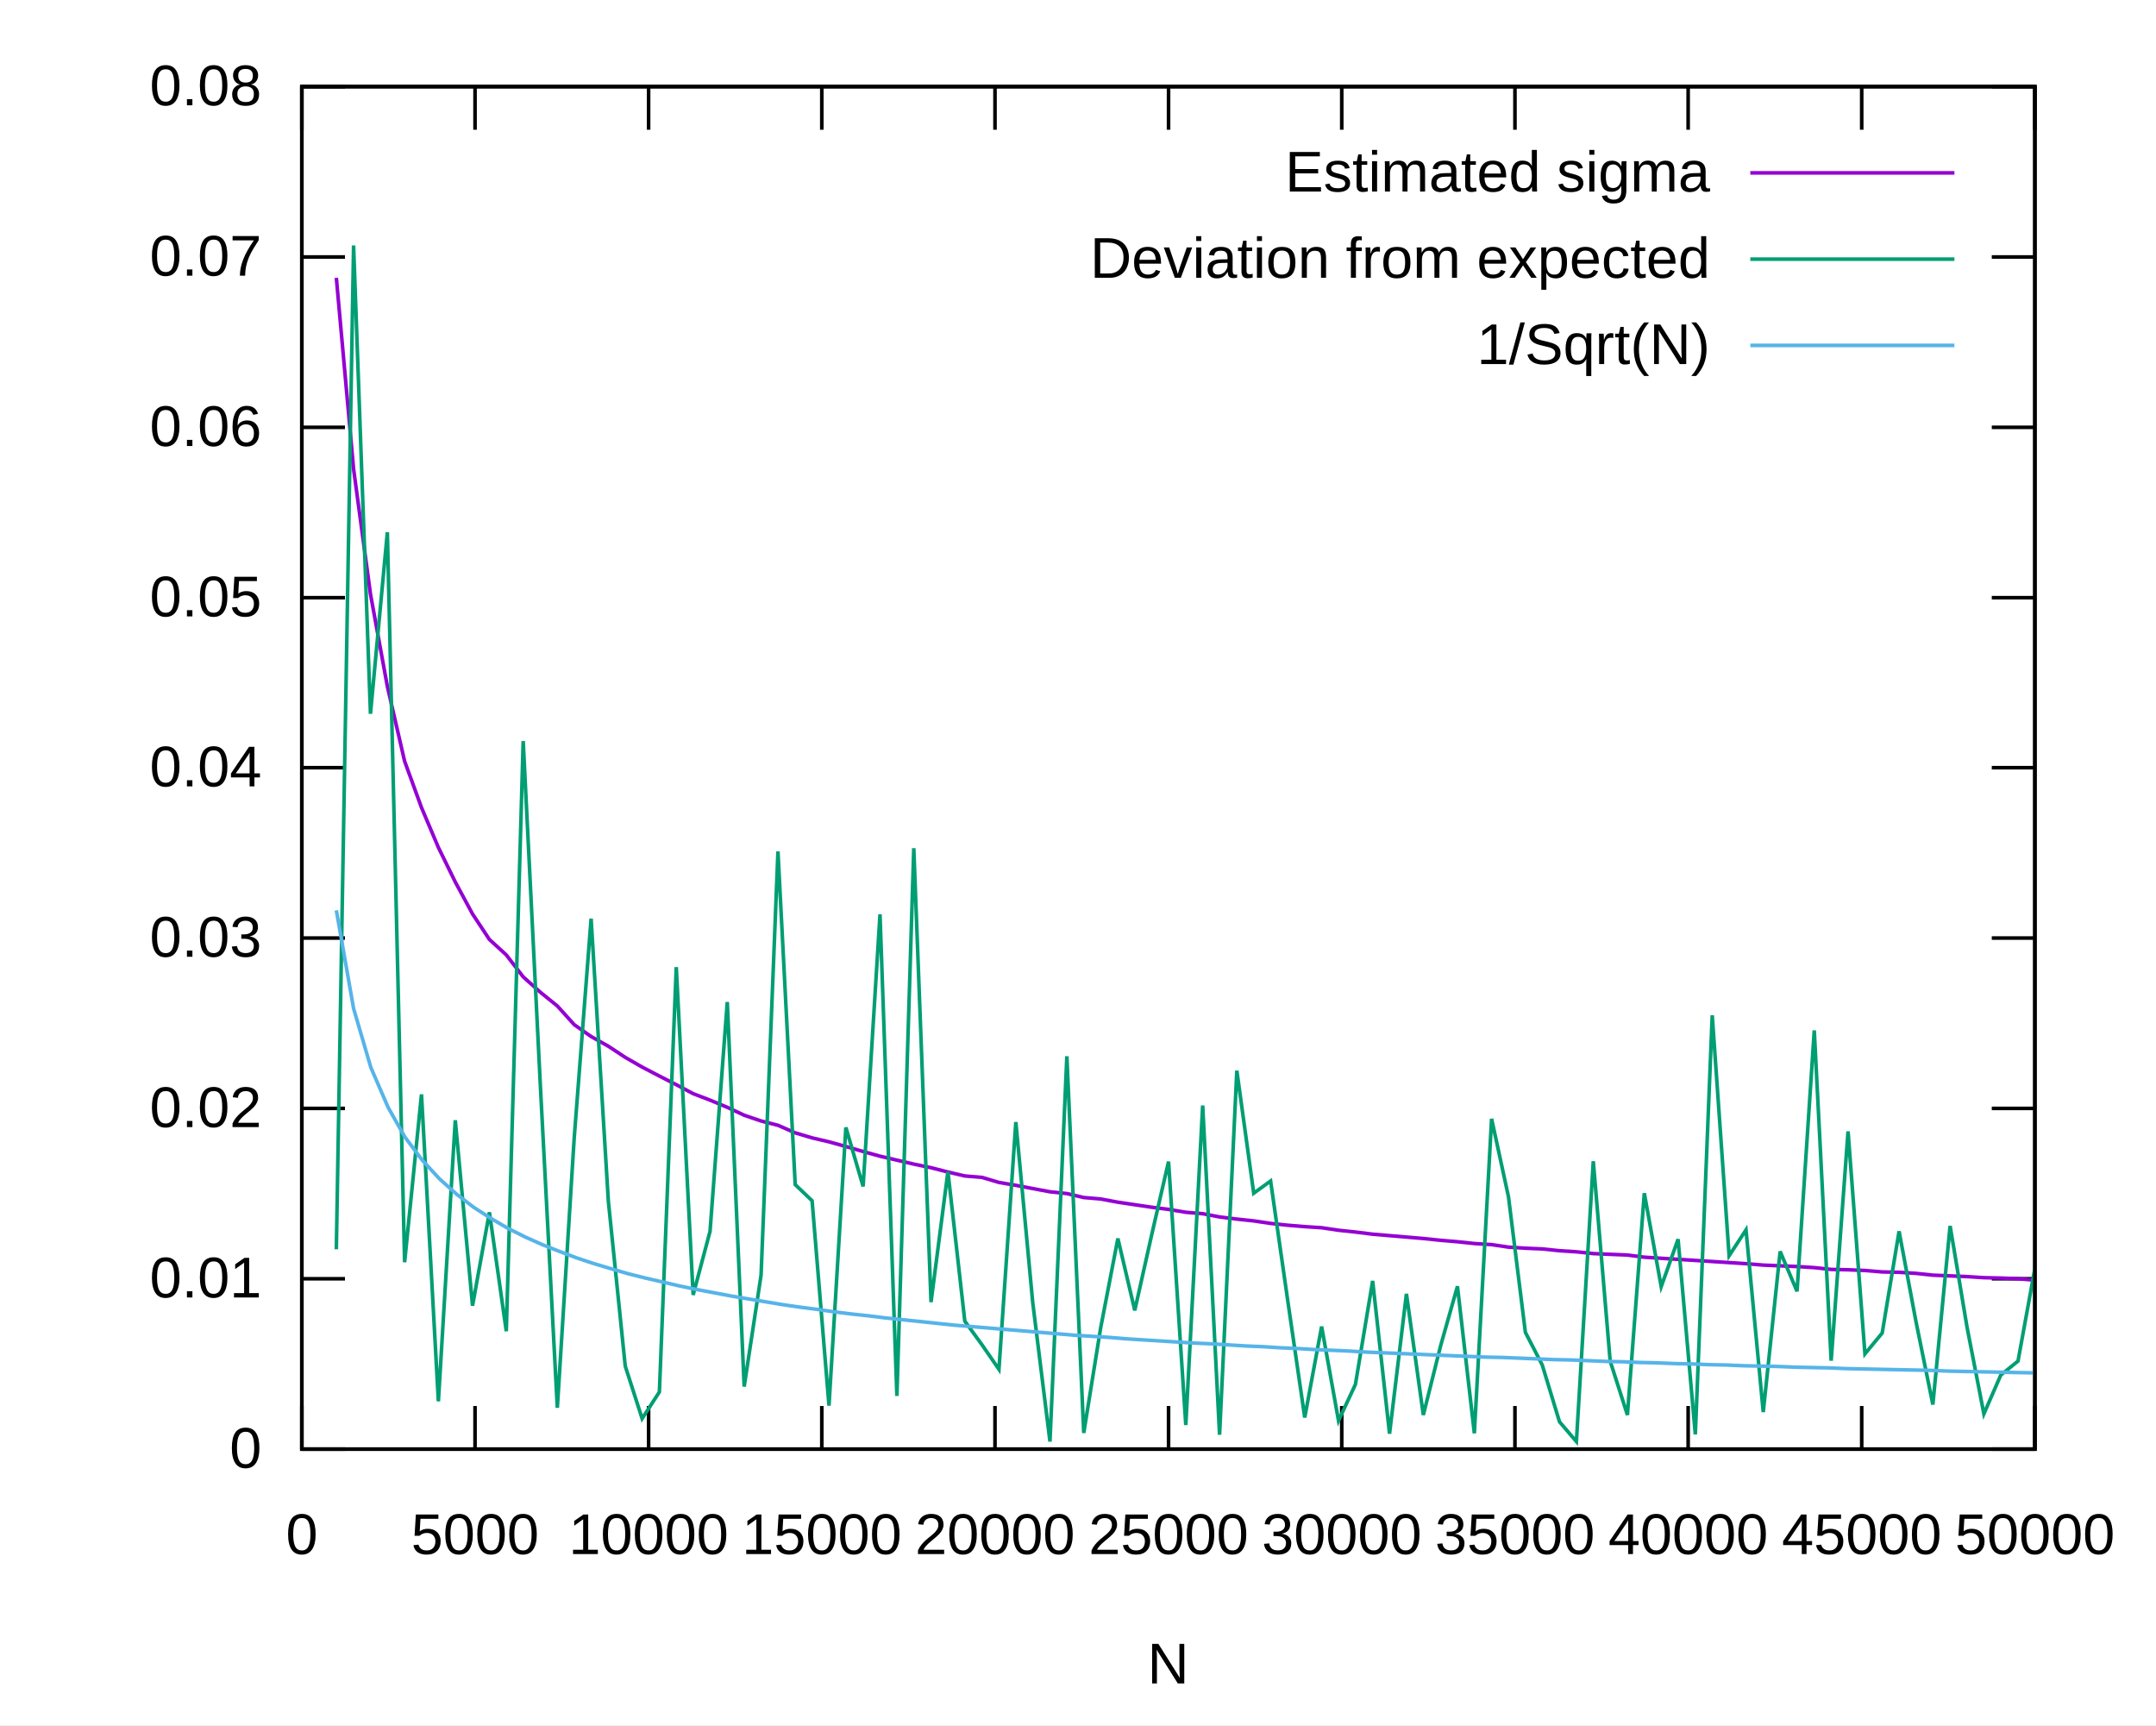
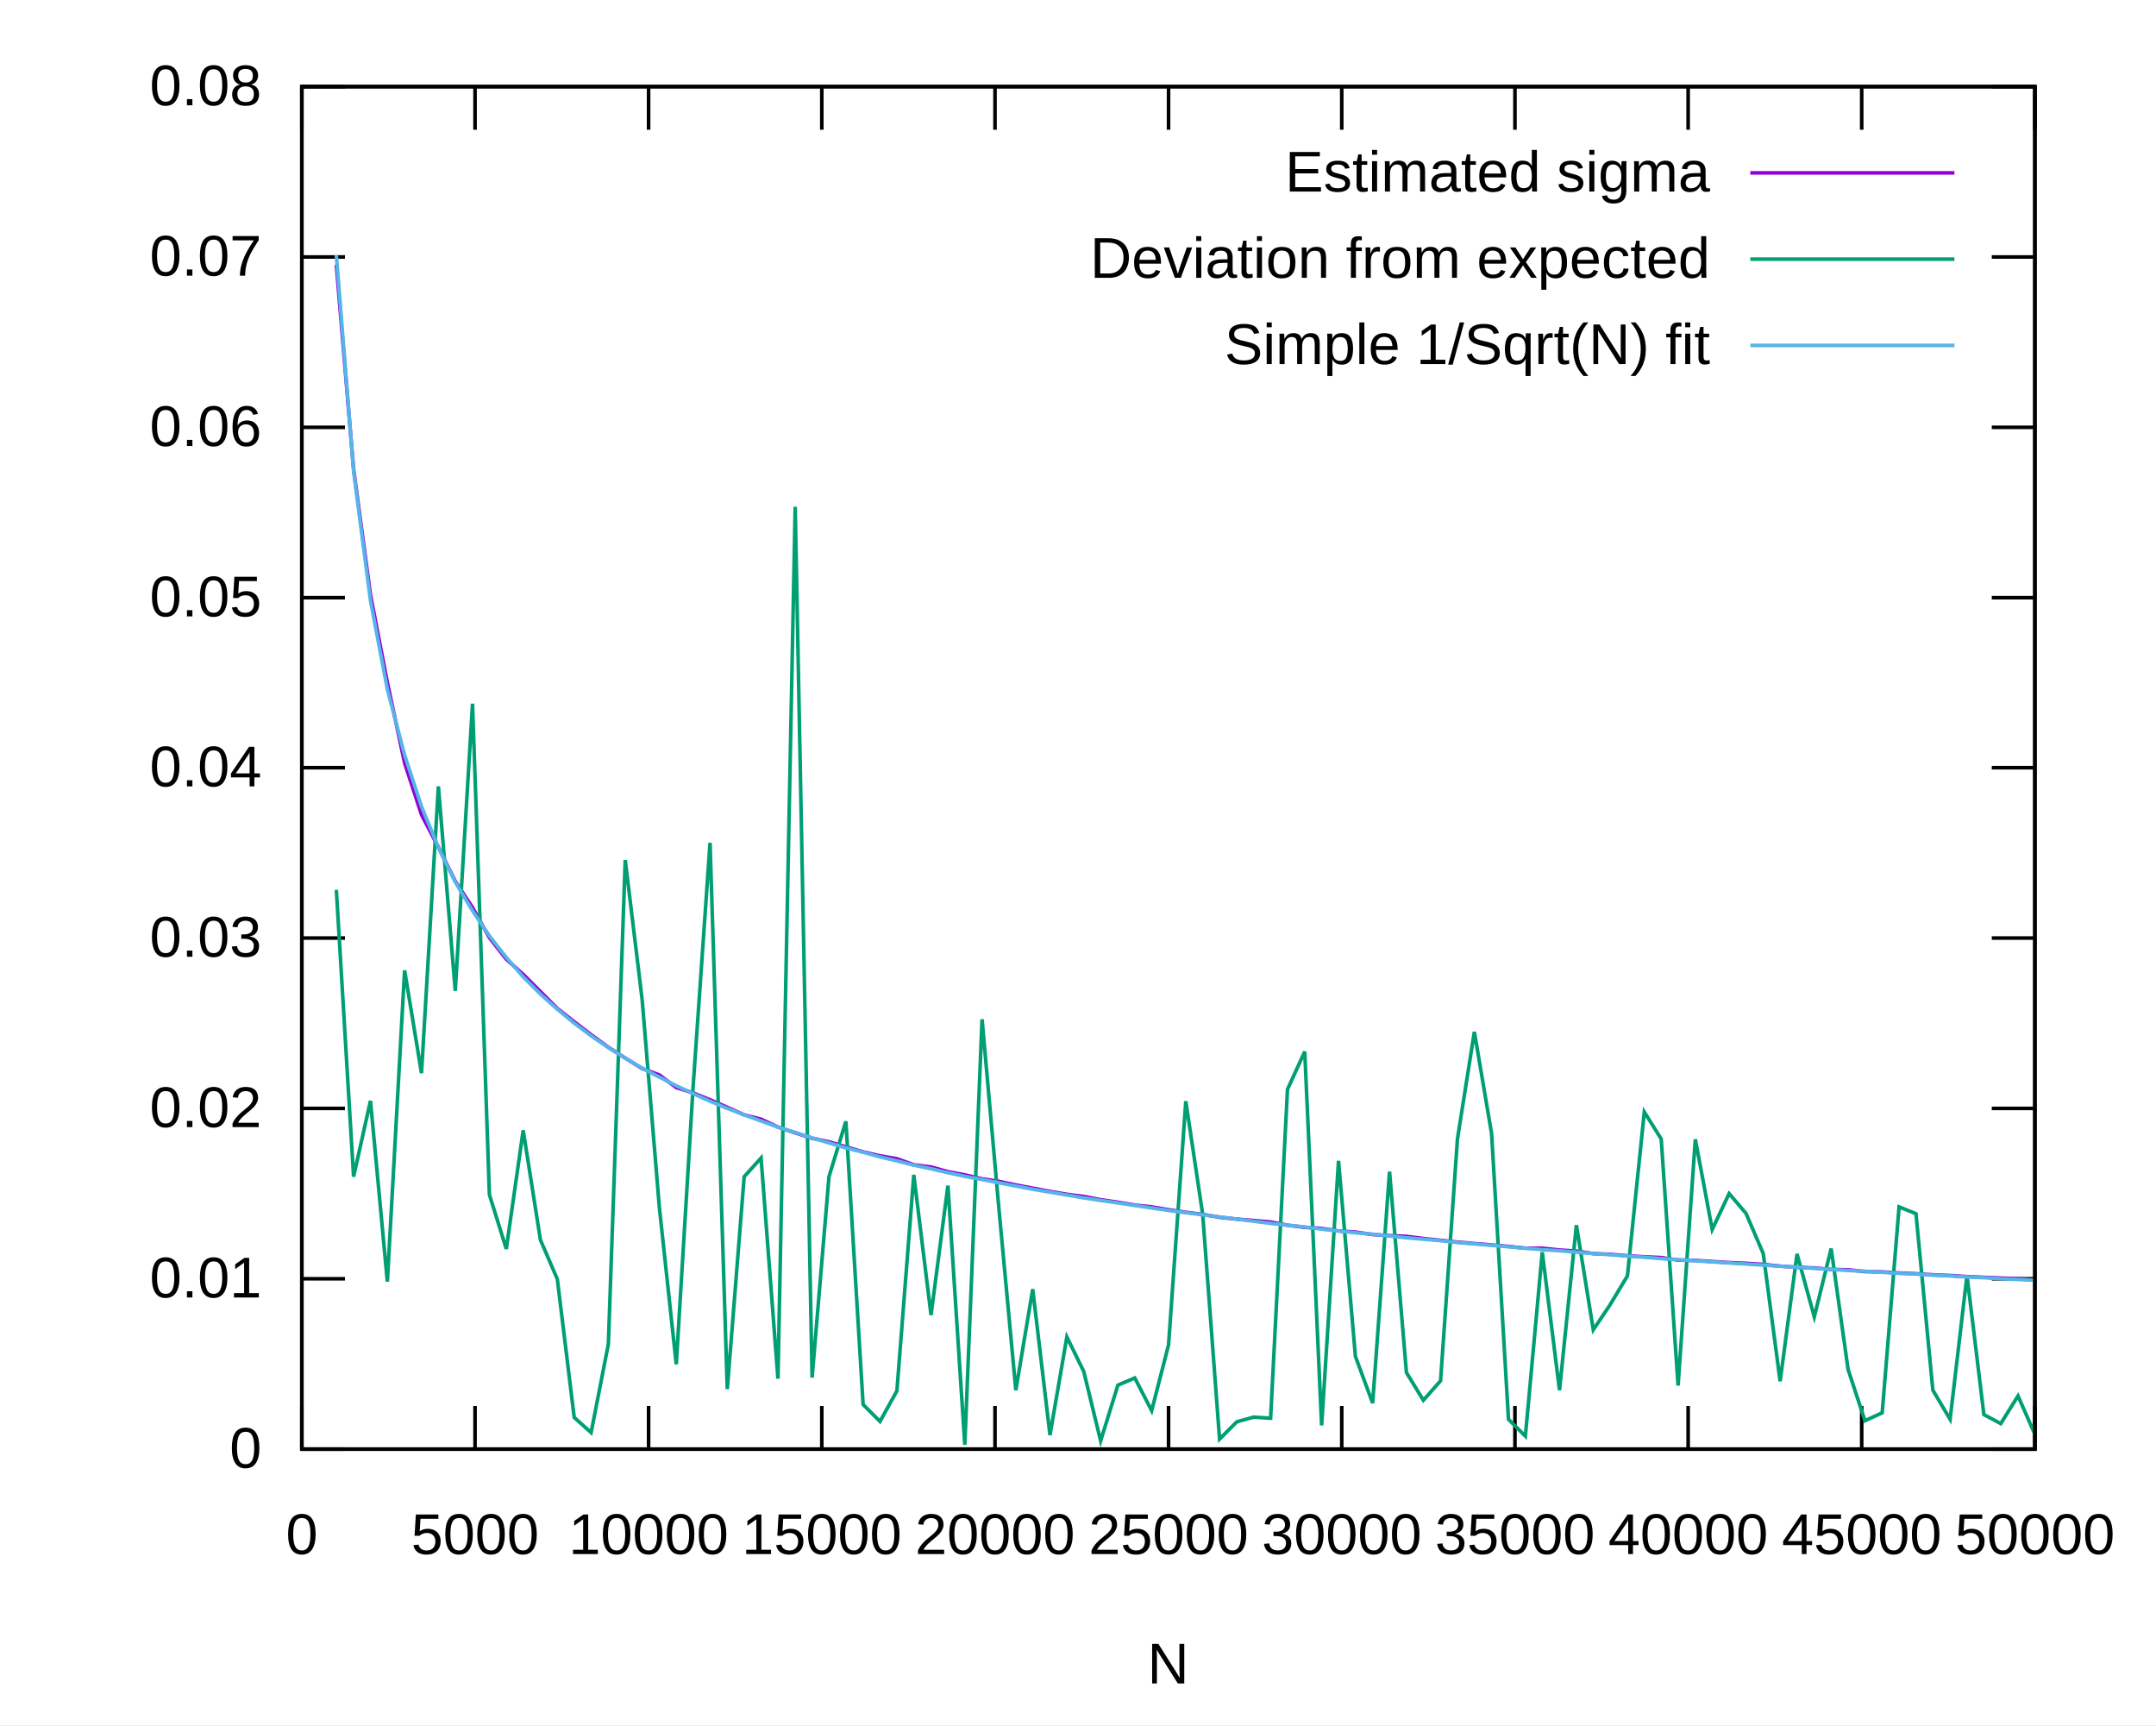
<svg xmlns="http://www.w3.org/2000/svg" xmlns:xlink="http://www.w3.org/1999/xlink" width="600" height="480" viewBox="0 0 600 480">
  <g id="gnuplot_canvas">
    <rect x="0" y="0" width="600" height="480" fill="#ffffff" />
    <defs>
      <circle id="gpDot" r="0.5" stroke-width="0.5" />
      <path id="gpPt0" stroke-width="0.167" stroke="currentColor" d="M-1,0 h2 M0,-1 v2" />
      <path id="gpPt1" stroke-width="0.167" stroke="currentColor" d="M-1,-1 L1,1 M1,-1 L-1,1" />
      <path id="gpPt2" stroke-width="0.167" stroke="currentColor" d="M-1,0 L1,0 M0,-1 L0,1 M-1,-1 L1,1 M-1,1 L1,-1" />
      <rect id="gpPt3" stroke-width="0.167" stroke="currentColor" x="-1" y="-1" width="2" height="2" />
      <rect id="gpPt4" stroke-width="0.167" stroke="currentColor" fill="currentColor" x="-1" y="-1" width="2" height="2" />
      <circle id="gpPt5" stroke-width="0.167" stroke="currentColor" cx="0" cy="0" r="1" />
      <use xlink:href="#gpPt5" id="gpPt6" fill="currentColor" stroke="none" />
      <path id="gpPt7" stroke-width="0.167" stroke="currentColor" d="M0,-1.33 L-1.33,0.67 L1.33,0.67 z" />
      <use xlink:href="#gpPt7" id="gpPt8" fill="currentColor" stroke="none" />
      <use xlink:href="#gpPt7" id="gpPt9" stroke="currentColor" transform="rotate(180)" />
      <use xlink:href="#gpPt9" id="gpPt10" fill="currentColor" stroke="none" />
      <use xlink:href="#gpPt3" id="gpPt11" stroke="currentColor" transform="rotate(45)" />
      <use xlink:href="#gpPt11" id="gpPt12" fill="currentColor" stroke="none" />
      <path id="gpPt13" stroke-width="0.167" stroke="currentColor" d="M0,1.330 L1.265,0.411 L0.782,-1.067 L-0.782,-1.076 L-1.265,0.411 z" />
      <use xlink:href="#gpPt13" id="gpPt14" fill="currentColor" stroke="none" />
      <filter id="textbox" filterUnits="objectBoundingBox" x="0" y="0" height="1" width="1">
        <feFlood flood-color="#FFFFFF" flood-opacity="1" result="bgnd" />
        <feComposite in="SourceGraphic" in2="bgnd" operator="atop" />
      </filter>
      <filter id="greybox" filterUnits="objectBoundingBox" x="0" y="0" height="1" width="1">
        <feFlood flood-color="lightgrey" flood-opacity="1" result="grey" />
        <feComposite in="SourceGraphic" in2="grey" operator="atop" />
      </filter>
    </defs>
    <g fill="none" color="#FFFFFF" stroke="currentColor" stroke-width="1.00" stroke-linecap="butt" stroke-linejoin="miter">
</g>
    <g fill="none" color="black" stroke="currentColor" stroke-width="1.00" stroke-linecap="butt" stroke-linejoin="miter">
      <path stroke="black" d="M84.0,403.2 L96.0,403.2 M566.3,403.2 L554.3,403.2  " />
      <g transform="translate(72.8,408.4)" stroke="none" fill="black" font-family="Arial" font-size="16.00" text-anchor="end">
        <text>
          <tspan font-family="Arial"> 0</tspan>
        </text>
      </g>
    </g>
    <g fill="none" color="black" stroke="currentColor" stroke-width="1.00" stroke-linecap="butt" stroke-linejoin="miter">
      <path stroke="black" d="M84.0,355.8 L96.0,355.8 M566.3,355.8 L554.3,355.8  " />
      <g transform="translate(72.8,361.0)" stroke="none" fill="black" font-family="Arial" font-size="16.00" text-anchor="end">
        <text>
          <tspan font-family="Arial"> 0.01</tspan>
        </text>
      </g>
    </g>
    <g fill="none" color="black" stroke="currentColor" stroke-width="1.00" stroke-linecap="butt" stroke-linejoin="miter">
      <path stroke="black" d="M84.0,308.4 L96.0,308.4 M566.3,308.4 L554.3,308.4  " />
      <g transform="translate(72.8,313.6)" stroke="none" fill="black" font-family="Arial" font-size="16.00" text-anchor="end">
        <text>
          <tspan font-family="Arial"> 0.02</tspan>
        </text>
      </g>
    </g>
    <g fill="none" color="black" stroke="currentColor" stroke-width="1.00" stroke-linecap="butt" stroke-linejoin="miter">
      <path stroke="black" d="M84.0,261.0 L96.0,261.0 M566.3,261.0 L554.3,261.0  " />
      <g transform="translate(72.8,266.2)" stroke="none" fill="black" font-family="Arial" font-size="16.00" text-anchor="end">
        <text>
          <tspan font-family="Arial"> 0.03</tspan>
        </text>
      </g>
    </g>
    <g fill="none" color="black" stroke="currentColor" stroke-width="1.00" stroke-linecap="butt" stroke-linejoin="miter">
      <path stroke="black" d="M84.0,213.6 L96.0,213.6 M566.3,213.6 L554.3,213.6  " />
      <g transform="translate(72.8,218.8)" stroke="none" fill="black" font-family="Arial" font-size="16.00" text-anchor="end">
        <text>
          <tspan font-family="Arial"> 0.04</tspan>
        </text>
      </g>
    </g>
    <g fill="none" color="black" stroke="currentColor" stroke-width="1.00" stroke-linecap="butt" stroke-linejoin="miter">
      <path stroke="black" d="M84.0,166.3 L96.0,166.3 M566.3,166.3 L554.3,166.3  " />
      <g transform="translate(72.8,171.5)" stroke="none" fill="black" font-family="Arial" font-size="16.00" text-anchor="end">
        <text>
          <tspan font-family="Arial"> 0.05</tspan>
        </text>
      </g>
    </g>
    <g fill="none" color="black" stroke="currentColor" stroke-width="1.00" stroke-linecap="butt" stroke-linejoin="miter">
      <path stroke="black" d="M84.0,118.9 L96.0,118.9 M566.3,118.9 L554.3,118.9  " />
      <g transform="translate(72.8,124.1)" stroke="none" fill="black" font-family="Arial" font-size="16.00" text-anchor="end">
        <text>
          <tspan font-family="Arial"> 0.06</tspan>
        </text>
      </g>
    </g>
    <g fill="none" color="black" stroke="currentColor" stroke-width="1.00" stroke-linecap="butt" stroke-linejoin="miter">
      <path stroke="black" d="M84.0,71.5 L96.0,71.5 M566.3,71.5 L554.3,71.5  " />
      <g transform="translate(72.8,76.7)" stroke="none" fill="black" font-family="Arial" font-size="16.00" text-anchor="end">
        <text>
          <tspan font-family="Arial"> 0.07</tspan>
        </text>
      </g>
    </g>
    <g fill="none" color="black" stroke="currentColor" stroke-width="1.00" stroke-linecap="butt" stroke-linejoin="miter">
      <path stroke="black" d="M84.0,24.1 L96.0,24.1 M566.3,24.1 L554.3,24.1  " />
      <g transform="translate(72.8,29.3)" stroke="none" fill="black" font-family="Arial" font-size="16.00" text-anchor="end">
        <text>
          <tspan font-family="Arial"> 0.08</tspan>
        </text>
      </g>
    </g>
    <g fill="none" color="black" stroke="currentColor" stroke-width="1.00" stroke-linecap="butt" stroke-linejoin="miter">
      <path stroke="black" d="M84.0,403.2 L84.0,391.2 M84.0,24.1 L84.0,36.1  " />
      <g transform="translate(84.0,432.4)" stroke="none" fill="black" font-family="Arial" font-size="16.00" text-anchor="middle">
        <text>
          <tspan font-family="Arial"> 0</tspan>
        </text>
      </g>
    </g>
    <g fill="none" color="black" stroke="currentColor" stroke-width="1.00" stroke-linecap="butt" stroke-linejoin="miter">
      <path stroke="black" d="M132.2,403.2 L132.2,391.2 M132.2,24.1 L132.2,36.1  " />
      <g transform="translate(132.2,432.4)" stroke="none" fill="black" font-family="Arial" font-size="16.00" text-anchor="middle">
        <text>
          <tspan font-family="Arial"> 5000</tspan>
        </text>
      </g>
    </g>
    <g fill="none" color="black" stroke="currentColor" stroke-width="1.00" stroke-linecap="butt" stroke-linejoin="miter">
      <path stroke="black" d="M180.5,403.2 L180.5,391.2 M180.5,24.1 L180.5,36.1  " />
      <g transform="translate(180.5,432.4)" stroke="none" fill="black" font-family="Arial" font-size="16.00" text-anchor="middle">
        <text>
          <tspan font-family="Arial"> 10000</tspan>
        </text>
      </g>
    </g>
    <g fill="none" color="black" stroke="currentColor" stroke-width="1.00" stroke-linecap="butt" stroke-linejoin="miter">
      <path stroke="black" d="M228.7,403.2 L228.7,391.2 M228.7,24.1 L228.7,36.1  " />
      <g transform="translate(228.7,432.4)" stroke="none" fill="black" font-family="Arial" font-size="16.00" text-anchor="middle">
        <text>
          <tspan font-family="Arial"> 15000</tspan>
        </text>
      </g>
    </g>
    <g fill="none" color="black" stroke="currentColor" stroke-width="1.00" stroke-linecap="butt" stroke-linejoin="miter">
      <path stroke="black" d="M276.9,403.2 L276.9,391.2 M276.9,24.1 L276.9,36.1  " />
      <g transform="translate(276.9,432.4)" stroke="none" fill="black" font-family="Arial" font-size="16.00" text-anchor="middle">
        <text>
          <tspan font-family="Arial"> 20000</tspan>
        </text>
      </g>
    </g>
    <g fill="none" color="black" stroke="currentColor" stroke-width="1.00" stroke-linecap="butt" stroke-linejoin="miter">
      <path stroke="black" d="M325.2,403.2 L325.2,391.2 M325.2,24.1 L325.2,36.1  " />
      <g transform="translate(325.2,432.4)" stroke="none" fill="black" font-family="Arial" font-size="16.00" text-anchor="middle">
        <text>
          <tspan font-family="Arial"> 25000</tspan>
        </text>
      </g>
    </g>
    <g fill="none" color="black" stroke="currentColor" stroke-width="1.00" stroke-linecap="butt" stroke-linejoin="miter">
      <path stroke="black" d="M373.4,403.2 L373.4,391.2 M373.4,24.1 L373.4,36.1  " />
      <g transform="translate(373.4,432.4)" stroke="none" fill="black" font-family="Arial" font-size="16.00" text-anchor="middle">
        <text>
          <tspan font-family="Arial"> 30000</tspan>
        </text>
      </g>
    </g>
    <g fill="none" color="black" stroke="currentColor" stroke-width="1.00" stroke-linecap="butt" stroke-linejoin="miter">
      <path stroke="black" d="M421.6,403.2 L421.6,391.2 M421.6,24.1 L421.6,36.1  " />
      <g transform="translate(421.6,432.4)" stroke="none" fill="black" font-family="Arial" font-size="16.00" text-anchor="middle">
        <text>
          <tspan font-family="Arial"> 35000</tspan>
        </text>
      </g>
    </g>
    <g fill="none" color="black" stroke="currentColor" stroke-width="1.00" stroke-linecap="butt" stroke-linejoin="miter">
      <path stroke="black" d="M469.8,403.2 L469.8,391.2 M469.8,24.1 L469.8,36.1  " />
      <g transform="translate(469.8,432.4)" stroke="none" fill="black" font-family="Arial" font-size="16.00" text-anchor="middle">
        <text>
          <tspan font-family="Arial"> 40000</tspan>
        </text>
      </g>
    </g>
    <g fill="none" color="black" stroke="currentColor" stroke-width="1.00" stroke-linecap="butt" stroke-linejoin="miter">
      <path stroke="black" d="M518.1,403.2 L518.1,391.2 M518.1,24.1 L518.1,36.1  " />
      <g transform="translate(518.1,432.4)" stroke="none" fill="black" font-family="Arial" font-size="16.00" text-anchor="middle">
        <text>
          <tspan font-family="Arial"> 45000</tspan>
        </text>
      </g>
    </g>
    <g fill="none" color="black" stroke="currentColor" stroke-width="1.00" stroke-linecap="butt" stroke-linejoin="miter">
      <path stroke="black" d="M566.3,403.2 L566.3,391.2 M566.3,24.1 L566.3,36.1  " />
      <g transform="translate(566.3,432.4)" stroke="none" fill="black" font-family="Arial" font-size="16.00" text-anchor="middle">
        <text>
          <tspan font-family="Arial"> 50000</tspan>
        </text>
      </g>
    </g>
    <g fill="none" color="black" stroke="currentColor" stroke-width="1.00" stroke-linecap="butt" stroke-linejoin="miter">
</g>
    <g fill="none" color="black" stroke="currentColor" stroke-width="1.00" stroke-linecap="butt" stroke-linejoin="miter">
      <path stroke="black" d="M84.0,24.1 L84.0,403.2 L566.3,403.2 L566.3,24.1 L84.0,24.1 Z  " />
    </g>
    <g fill="none" color="black" stroke="currentColor" stroke-width="1.00" stroke-linecap="butt" stroke-linejoin="miter">
      <g transform="translate(325.1,468.4)" stroke="none" fill="black" font-family="Arial" font-size="16.00" text-anchor="middle">
        <text>
          <tspan font-family="Arial">N</tspan>
        </text>
      </g>
    </g>
    <g fill="none" color="black" stroke="currentColor" stroke-width="1.00" stroke-linecap="butt" stroke-linejoin="miter">
</g>
    <g id="gnuplot_plot_1">
      <g fill="none" color="black" stroke="currentColor" stroke-width="1.00" stroke-linecap="butt" stroke-linejoin="miter">
        <g transform="translate(475.9,53.3)" stroke="none" fill="black" font-family="Arial" font-size="16.00" text-anchor="end">
          <text>
            <tspan font-family="Arial">Estimated sigma</tspan>
          </text>
        </g>
      </g>
      <g fill="none" color="black" stroke="currentColor" stroke-width="1.00" stroke-linecap="butt" stroke-linejoin="miter">
-         <path stroke="rgb(148,   0, 211)" d="M487.1,48.1 L543.9,48.1 M93.6,77.3 L98.4,130.5 L103.1,165.3 L107.8,191.0 L112.6,211.8 L117.3,224.7   L122.0,235.8 L126.7,245.4 L131.5,254.3 L136.2,261.4 L140.9,265.7 L145.6,271.8 L150.4,276.1 L155.1,279.9   L159.8,285.1 L164.5,288.4 L169.3,291.1 L174.0,294.2 L178.7,296.9 L183.5,299.4 L188.2,301.8 L192.9,304.3   L197.6,306.1 L202.4,308.1 L207.1,310.3 L211.8,311.9 L216.5,313.1 L221.3,315.2 L226.0,316.6 L230.7,317.7   L235.4,319.0 L240.2,320.4 L244.9,321.7 L249.6,322.8 L254.3,323.9 L259.1,324.9 L263.8,326.1 L268.5,327.2   L273.3,327.6 L278.0,329.0 L282.7,329.8 L287.4,330.7 L292.2,331.6 L296.9,332.1 L301.6,333.2 L306.3,333.6   L311.1,334.5 L315.8,335.2 L320.5,335.9 L325.2,336.5 L330.0,337.3 L334.7,337.7 L339.4,338.6 L344.2,339.2   L348.9,339.7 L353.6,340.4 L358.3,340.9 L363.1,341.3 L367.8,341.6 L372.5,342.3 L377.2,342.8 L382.0,343.4   L386.7,343.8 L391.4,344.2 L396.1,344.6 L400.9,345.1 L405.6,345.5 L410.3,346.0 L415.1,346.3 L419.8,347.0   L424.5,347.3 L429.2,347.5 L434.0,348.0 L438.7,348.3 L443.4,348.8 L448.1,349.0 L452.9,349.2 L457.6,349.8   L462.3,350.1 L467.0,350.4 L471.8,350.7 L476.5,351.0 L481.2,351.3 L485.9,351.6 L490.7,352.0 L495.4,352.2   L500.1,352.4 L504.9,352.7 L509.6,353.2 L514.3,353.3 L519.0,353.5 L523.8,353.9 L528.5,354.0 L533.2,354.3   L537.9,354.8 L542.7,355.0 L547.4,355.2 L552.1,355.5 L556.8,355.6 L561.6,355.8 L566.3,356.2  " />
+         <path stroke="rgb(148,   0, 211)" d="M487.1,48.1 L543.9,48.1 M93.6,73.7 L98.4,130.5 L103.1,165.5 L107.8,189.9 L112.6,212.3 L117.3,226.7   L122.0,235.7 L126.7,245.2 L131.5,252.5 L136.2,260.9 L140.9,266.9 L145.6,271.1 L150.4,275.9 L155.1,280.6   L159.8,284.3 L164.5,287.9 L169.3,291.4 L174.0,294.4 L178.7,297.3 L183.5,299.1 L188.2,302.6 L192.9,304.1   L197.6,306.0 L202.4,308.1 L207.1,310.2 L211.8,311.4 L216.5,313.6 L221.3,315.2 L226.0,316.7 L230.7,317.7   L235.4,319.1 L240.2,320.5 L244.9,321.6 L249.6,322.4 L254.3,324.1 L259.1,324.7 L263.8,326.0 L268.5,326.9   L273.3,328.0 L278.0,328.7 L282.7,329.7 L287.4,330.6 L292.2,331.5 L296.9,332.3 L301.6,332.9 L306.3,333.8   L311.1,334.5 L315.8,335.3 L320.5,335.8 L325.2,336.6 L330.0,337.3 L334.7,337.9 L339.4,338.7 L344.2,339.2   L348.9,339.6 L353.6,340.0 L358.3,340.9 L363.1,341.5 L367.8,341.8 L372.5,342.5 L377.2,342.8 L382.0,343.5   L386.7,343.8 L391.4,344.0 L396.1,344.6 L400.9,345.1 L405.6,345.6 L410.3,346.0 L415.1,346.4 L419.8,346.8   L424.5,347.3 L429.2,347.3 L434.0,347.8 L438.7,348.1 L443.4,348.8 L448.1,349.0 L452.9,349.4 L457.6,349.7   L462.3,349.9 L467.0,350.6 L471.8,350.7 L476.5,351.0 L481.2,351.3 L485.9,351.5 L490.7,351.8 L495.4,352.3   L500.1,352.6 L504.9,352.8 L509.6,353.2 L514.3,353.3 L519.0,353.8 L523.8,353.9 L528.5,354.2 L533.2,354.4   L537.9,354.7 L542.7,354.9 L547.4,355.2 L552.1,355.4 L556.8,355.6 L561.6,355.8 L566.3,356.2  " />
      </g>
    </g>
    <g id="gnuplot_plot_2">
      <g fill="none" color="black" stroke="currentColor" stroke-width="1.00" stroke-linecap="butt" stroke-linejoin="miter">
        <g transform="translate(475.9,77.3)" stroke="none" fill="black" font-family="Arial" font-size="16.00" text-anchor="end">
          <text>
            <tspan font-family="Arial">Deviation from expected</tspan>
          </text>
        </g>
      </g>
      <g fill="none" color="black" stroke="currentColor" stroke-width="1.00" stroke-linecap="butt" stroke-linejoin="miter">
-         <path stroke="rgb(  0, 158, 115)" d="M487.1,72.1 L543.9,72.1 M93.6,347.6 L98.4,68.3 L103.1,198.6 L107.8,148.1 L112.6,351.2 L117.3,304.5   L122.0,389.9 L126.7,311.7 L131.5,363.3 L136.2,337.3 L140.9,370.4 L145.6,206.2 L150.4,302.5 L155.1,391.7   L159.8,316.6 L164.5,255.6 L169.3,334.2 L174.0,380.1 L178.7,394.7 L183.5,387.3 L188.2,269.1 L192.9,360.3   L197.6,342.6 L202.4,278.8 L207.1,385.8 L211.8,354.8 L216.5,236.9 L221.3,329.6 L226.0,334.1 L230.7,391.1   L235.4,313.7 L240.2,330.1 L244.9,254.4 L249.6,388.4 L254.3,236.0 L259.1,362.3 L263.8,326.0 L268.5,367.6   L273.3,374.2 L278.0,381.0 L282.7,312.2 L287.4,362.4 L292.2,401.1 L296.9,293.9 L301.6,398.7 L306.3,369.5   L311.1,344.6 L315.8,364.6 L320.5,343.6 L325.2,323.2 L330.0,396.5 L334.7,307.6 L339.4,399.2 L344.2,297.9   L348.9,332.0 L353.6,328.6 L358.3,361.4 L363.1,394.4 L367.8,369.1 L372.5,395.3 L377.2,385.2 L382.0,356.4   L386.7,398.9 L391.4,360.0 L396.1,393.7 L400.9,374.5 L405.6,357.9 L410.3,398.8 L415.1,311.3 L419.8,333.0   L424.5,370.7 L429.2,379.8 L434.0,395.6 L438.7,401.1 L443.4,323.1 L448.1,378.7 L452.9,393.7 L457.6,332.0   L462.3,358.0 L467.0,344.8 L471.8,399.1 L476.5,282.5 L481.2,349.4 L485.9,342.2 L490.7,392.9 L495.4,348.2   L500.1,359.3 L504.9,286.7 L509.6,378.6 L514.3,314.8 L519.0,376.7 L523.8,370.9 L528.5,342.6 L533.2,367.7   L537.9,390.8 L542.7,341.1 L547.4,369.2 L552.1,393.4 L556.8,382.6 L561.6,378.7 L566.3,352.9  " />
+         <path stroke="rgb(  0, 158, 115)" d="M487.1,72.1 L543.9,72.1 M93.6,247.6 L98.4,327.4 L103.1,306.3 L107.8,356.6 L112.6,270.0 L117.3,298.6   L122.0,218.8 L126.7,275.7 L131.5,195.8 L136.2,332.4 L140.9,347.5 L145.6,314.5 L150.4,345.0 L155.1,355.9   L159.8,394.4 L164.5,398.6 L169.3,374.0 L174.0,239.3 L178.7,278.1 L183.5,336.0 L188.2,379.6 L192.9,302.2   L197.6,234.5 L202.4,386.5 L207.1,327.4 L211.8,322.2 L216.5,383.6 L221.3,141.0 L226.0,383.3 L230.7,327.4   L235.4,312.0 L240.2,390.8 L244.9,395.5 L249.6,387.0 L254.3,326.9 L259.1,365.9 L263.8,329.9 L268.5,402.0   L273.3,283.6 L278.0,336.4 L282.7,386.8 L287.4,358.7 L292.2,399.3 L296.9,372.0 L301.6,381.6 L306.3,400.9   L311.1,385.4 L315.8,383.4 L320.5,392.5 L325.2,374.2 L330.0,306.4 L334.7,337.9 L339.4,400.4 L344.2,395.6   L348.9,394.3 L353.6,394.6 L358.3,303.1 L363.1,292.6 L367.8,396.6 L372.5,323.0 L377.2,377.4 L382.0,390.4   L386.7,326.0 L391.4,381.9 L396.1,389.6 L400.9,384.2 L405.6,316.9 L410.3,287.1 L415.1,315.4 L419.8,394.9   L424.5,399.6 L429.2,348.4 L434.0,386.8 L438.7,340.9 L443.4,370.0 L448.1,363.0 L452.9,355.0 L457.6,309.4   L462.3,316.9 L467.0,385.5 L471.8,317.0 L476.5,342.1 L481.2,332.1 L485.9,337.6 L490.7,348.8 L495.4,384.3   L500.1,348.9 L504.9,366.4 L509.6,347.4 L514.3,381.0 L519.0,395.3 L523.8,393.1 L528.5,335.8 L533.2,337.7   L537.9,386.8 L542.7,394.9 L547.4,354.9 L552.1,393.6 L556.8,396.1 L561.6,388.4 L566.3,399.1  " />
      </g>
    </g>
    <g id="gnuplot_plot_3">
      <g fill="none" color="black" stroke="currentColor" stroke-width="1.00" stroke-linecap="butt" stroke-linejoin="miter">
        <g transform="translate(475.9,101.3)" stroke="none" fill="black" font-family="Arial" font-size="16.00" text-anchor="end">
          <text>
-             <tspan font-family="Arial">1/Sqrt(N)</tspan>
+             <tspan font-family="Arial">Simple 1/Sqrt(N) fit</tspan>
          </text>
        </g>
      </g>
      <g fill="none" color="black" stroke="currentColor" stroke-width="1.00" stroke-linecap="butt" stroke-linejoin="miter">
-         <path stroke="rgb( 86, 180, 233)" d="M487.1,96.1 L543.9,96.1 M93.6,253.3 L98.4,280.6 L103.2,297.0 L108.0,308.1 L112.7,316.4 L117.5,322.8   L122.3,328.0 L127.1,332.3 L131.8,335.9 L136.6,339.0 L141.4,341.8 L146.2,344.2 L150.9,346.3 L155.7,348.2   L160.5,350.0 L165.3,351.6 L170.0,353.0 L174.8,354.4 L179.6,355.6 L184.4,356.7 L189.1,357.8 L193.9,358.8   L198.7,359.7 L203.5,360.6 L208.2,361.4 L213.0,362.2 L217.8,363.0 L222.6,363.7 L227.3,364.3 L232.1,365.0   L236.9,365.6 L241.6,366.1 L246.4,366.7 L251.2,367.2 L256.0,367.7 L260.7,368.2 L265.5,368.7 L270.3,369.1   L275.1,369.5 L279.8,369.9 L284.6,370.3 L289.4,370.7 L294.2,371.1 L298.9,371.5 L303.7,371.8 L308.5,372.1   L313.3,372.5 L318.0,372.8 L322.8,373.1 L327.6,373.4 L332.4,373.7 L337.1,373.9 L341.9,374.2 L346.7,374.5   L351.5,374.7 L356.2,375.0 L361.0,375.2 L365.8,375.5 L370.6,375.7 L375.3,375.9 L380.1,376.2 L384.9,376.4   L389.7,376.6 L394.4,376.8 L399.2,377.0 L404.0,377.2 L408.7,377.4 L413.5,377.6 L418.3,377.7 L423.1,377.9   L427.8,378.1 L432.6,378.3 L437.4,378.4 L442.2,378.6 L446.9,378.8 L451.7,378.9 L456.5,379.1 L461.3,379.2   L466.0,379.4 L470.8,379.5 L475.6,379.7 L480.4,379.8 L485.1,380.0 L489.9,380.1 L494.7,380.2 L499.5,380.4   L504.2,380.5 L509.0,380.6 L513.8,380.8 L518.6,380.9 L523.3,381.0 L528.1,381.1 L532.9,381.2 L537.7,381.3   L542.4,381.5 L547.2,381.6 L552.0,381.7 L556.8,381.8 L561.5,381.9 L566.3,382.0  " />
+         <path stroke="rgb( 86, 180, 233)" d="M487.1,96.1 L543.9,96.1 M93.6,71.0 L98.4,131.1 L103.1,167.1 L107.8,191.8 L112.6,210.1 L117.3,224.4   L122.0,235.8 L126.7,245.4 L131.5,253.4 L136.2,260.4 L140.9,266.4 L145.6,271.8 L150.4,276.6 L155.1,280.8   L159.8,284.7 L164.5,288.2 L169.3,291.5 L174.0,294.4 L178.7,297.2 L183.5,299.7 L188.2,302.1 L192.9,304.3   L197.6,306.4 L202.4,308.4 L207.1,310.2 L211.8,311.9 L216.5,313.6 L221.3,315.1 L226.0,316.6 L230.7,318.0   L235.4,319.4 L240.2,320.6 L244.9,321.9 L249.6,323.0 L254.3,324.2 L259.1,325.2 L263.8,326.3 L268.5,327.3   L273.3,328.2 L278.0,329.1 L282.7,330.0 L287.4,330.9 L292.2,331.7 L296.9,332.5 L301.6,333.3 L306.3,334.0   L311.1,334.7 L315.8,335.4 L320.5,336.1 L325.2,336.8 L330.0,337.4 L334.7,338.0 L339.4,338.6 L344.2,339.2   L348.9,339.8 L353.6,340.4 L358.3,340.9 L363.1,341.4 L367.8,342.0 L372.5,342.5 L377.2,343.0 L382.0,343.4   L386.7,343.9 L391.4,344.4 L396.1,344.8 L400.9,345.2 L405.6,345.7 L410.3,346.1 L415.1,346.5 L419.8,346.9   L424.5,347.3 L429.2,347.7 L434.0,348.0 L438.7,348.4 L443.4,348.8 L448.1,349.1 L452.9,349.5 L457.6,349.8   L462.3,350.2 L467.0,350.5 L471.8,350.8 L476.5,351.1 L481.2,351.4 L485.9,351.7 L490.7,352.0 L495.4,352.3   L500.1,352.6 L504.9,352.9 L509.6,353.2 L514.3,353.5 L519.0,353.7 L523.8,354.0 L528.5,354.3 L533.2,354.5   L537.9,354.8 L542.7,355.0 L547.4,355.3 L552.1,355.5 L556.8,355.8 L561.6,356.0 L566.3,356.2  " />
      </g>
    </g>
    <g fill="none" color="#FFFFFF" stroke="rgb( 86, 180, 233)" stroke-width="2.00" stroke-linecap="butt" stroke-linejoin="miter">
</g>
    <g fill="none" color="black" stroke="currentColor" stroke-width="2.00" stroke-linecap="butt" stroke-linejoin="miter">
</g>
    <g fill="none" color="black" stroke="black" stroke-width="1.00" stroke-linecap="butt" stroke-linejoin="miter">
</g>
    <g fill="none" color="black" stroke="currentColor" stroke-width="1.00" stroke-linecap="butt" stroke-linejoin="miter">
      <path stroke="black" d="M84.0,24.1 L84.0,403.2 L566.3,403.2 L566.3,24.1 L84.0,24.1 Z  " />
    </g>
    <g fill="none" color="black" stroke="currentColor" stroke-width="1.00" stroke-linecap="butt" stroke-linejoin="miter">
</g>
  </g>
</svg>
